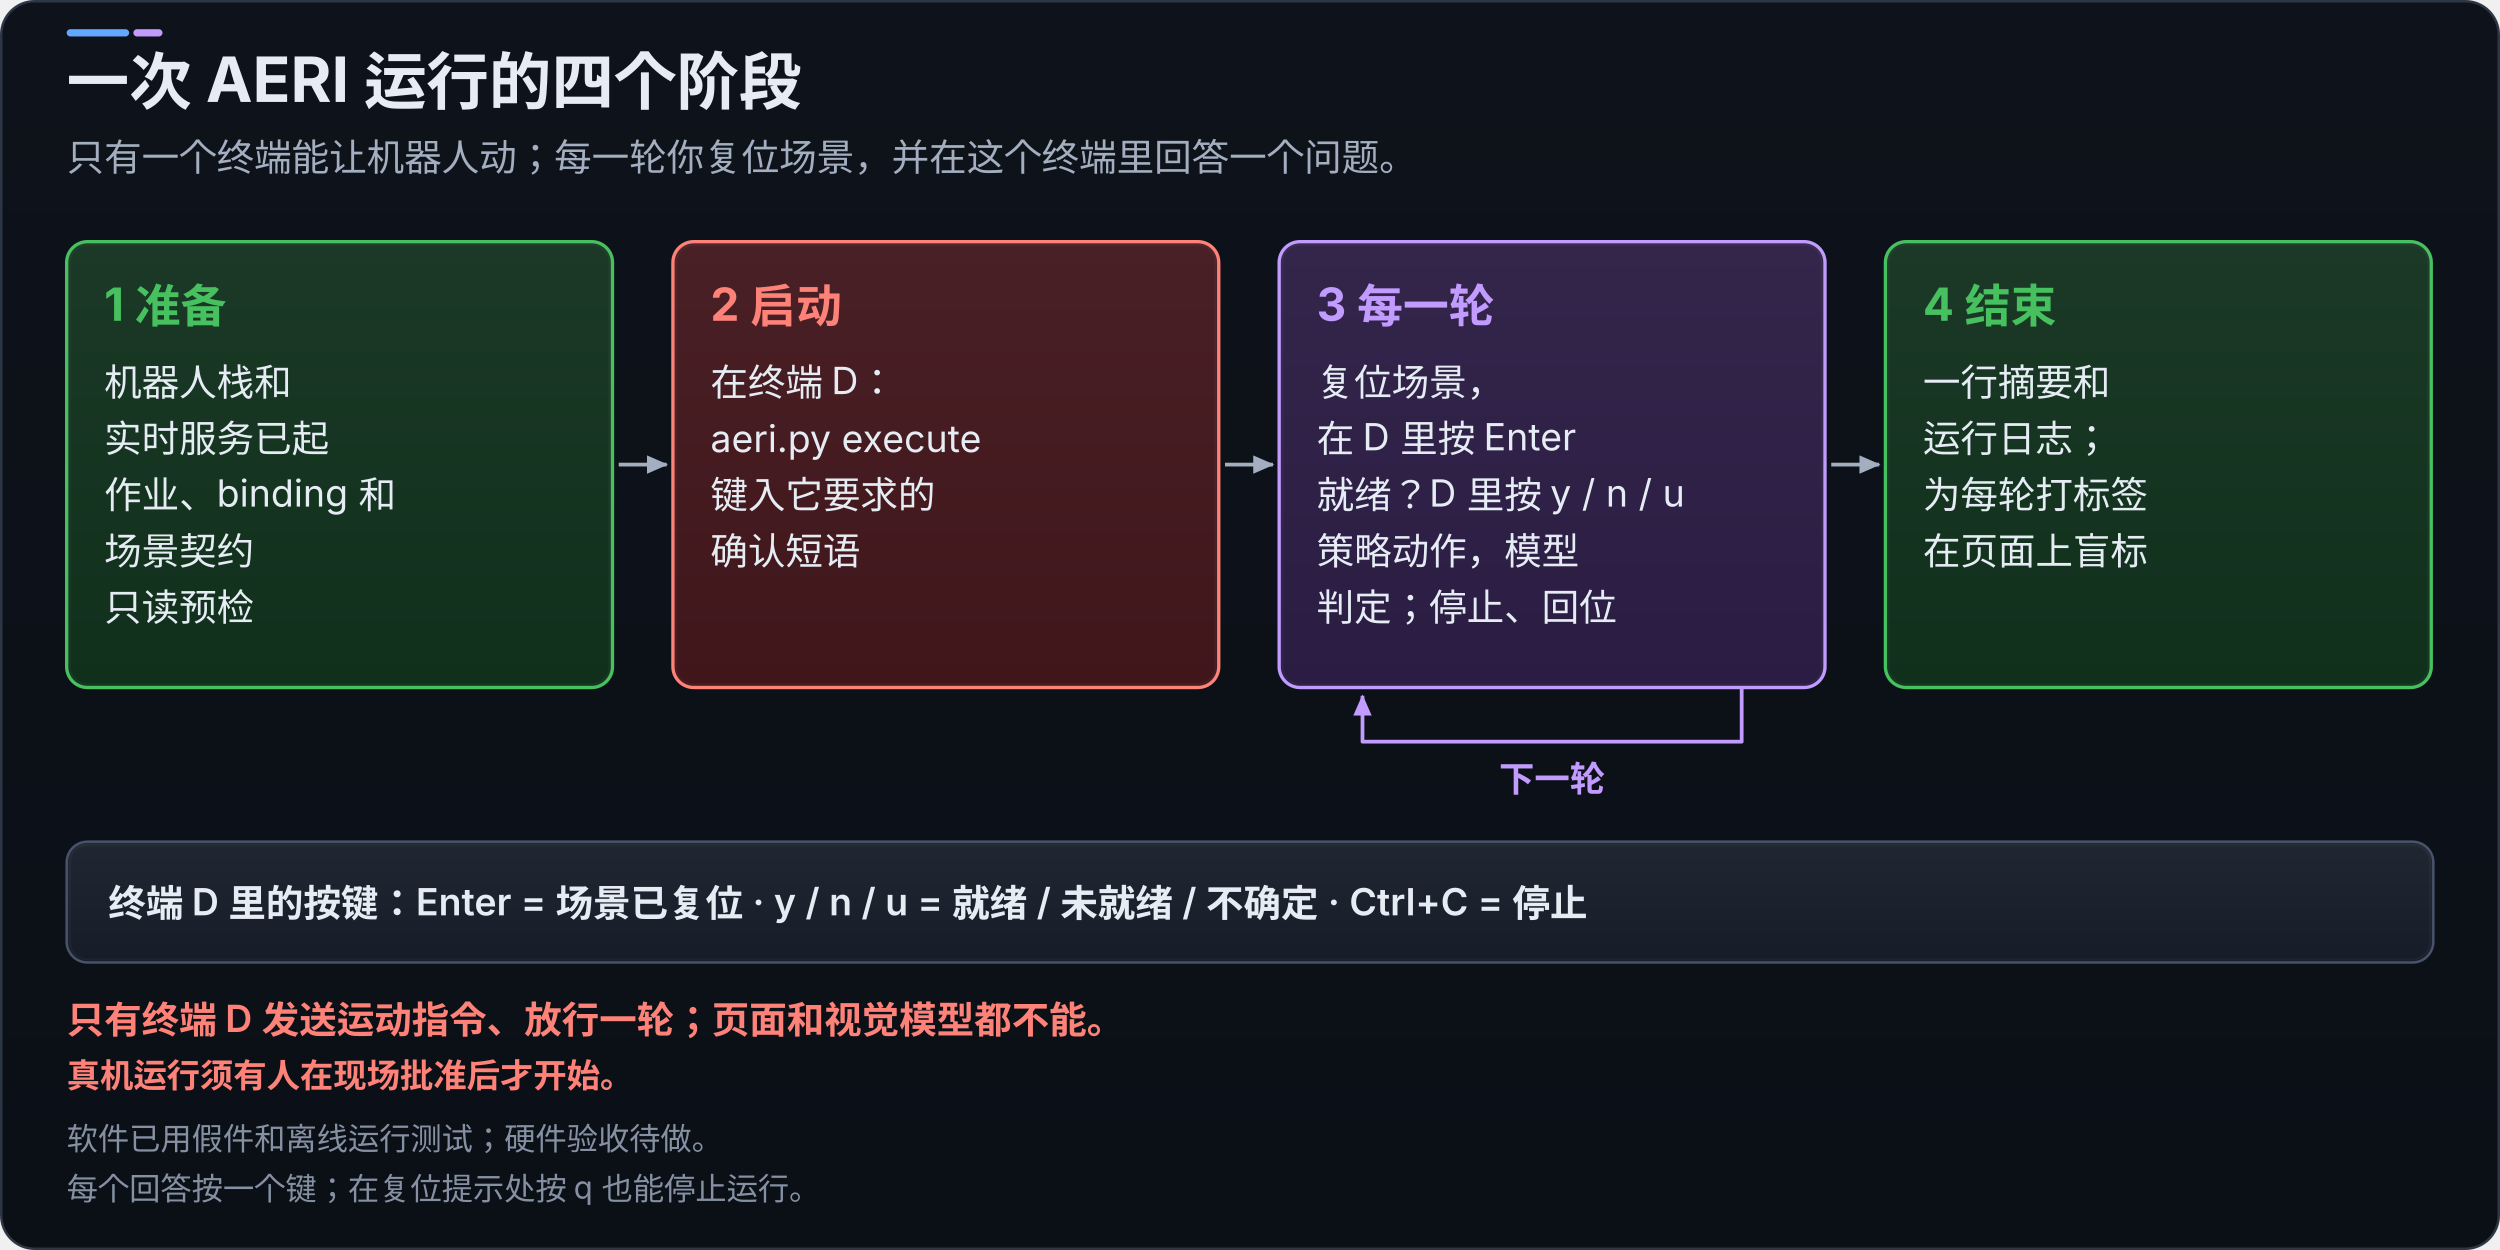
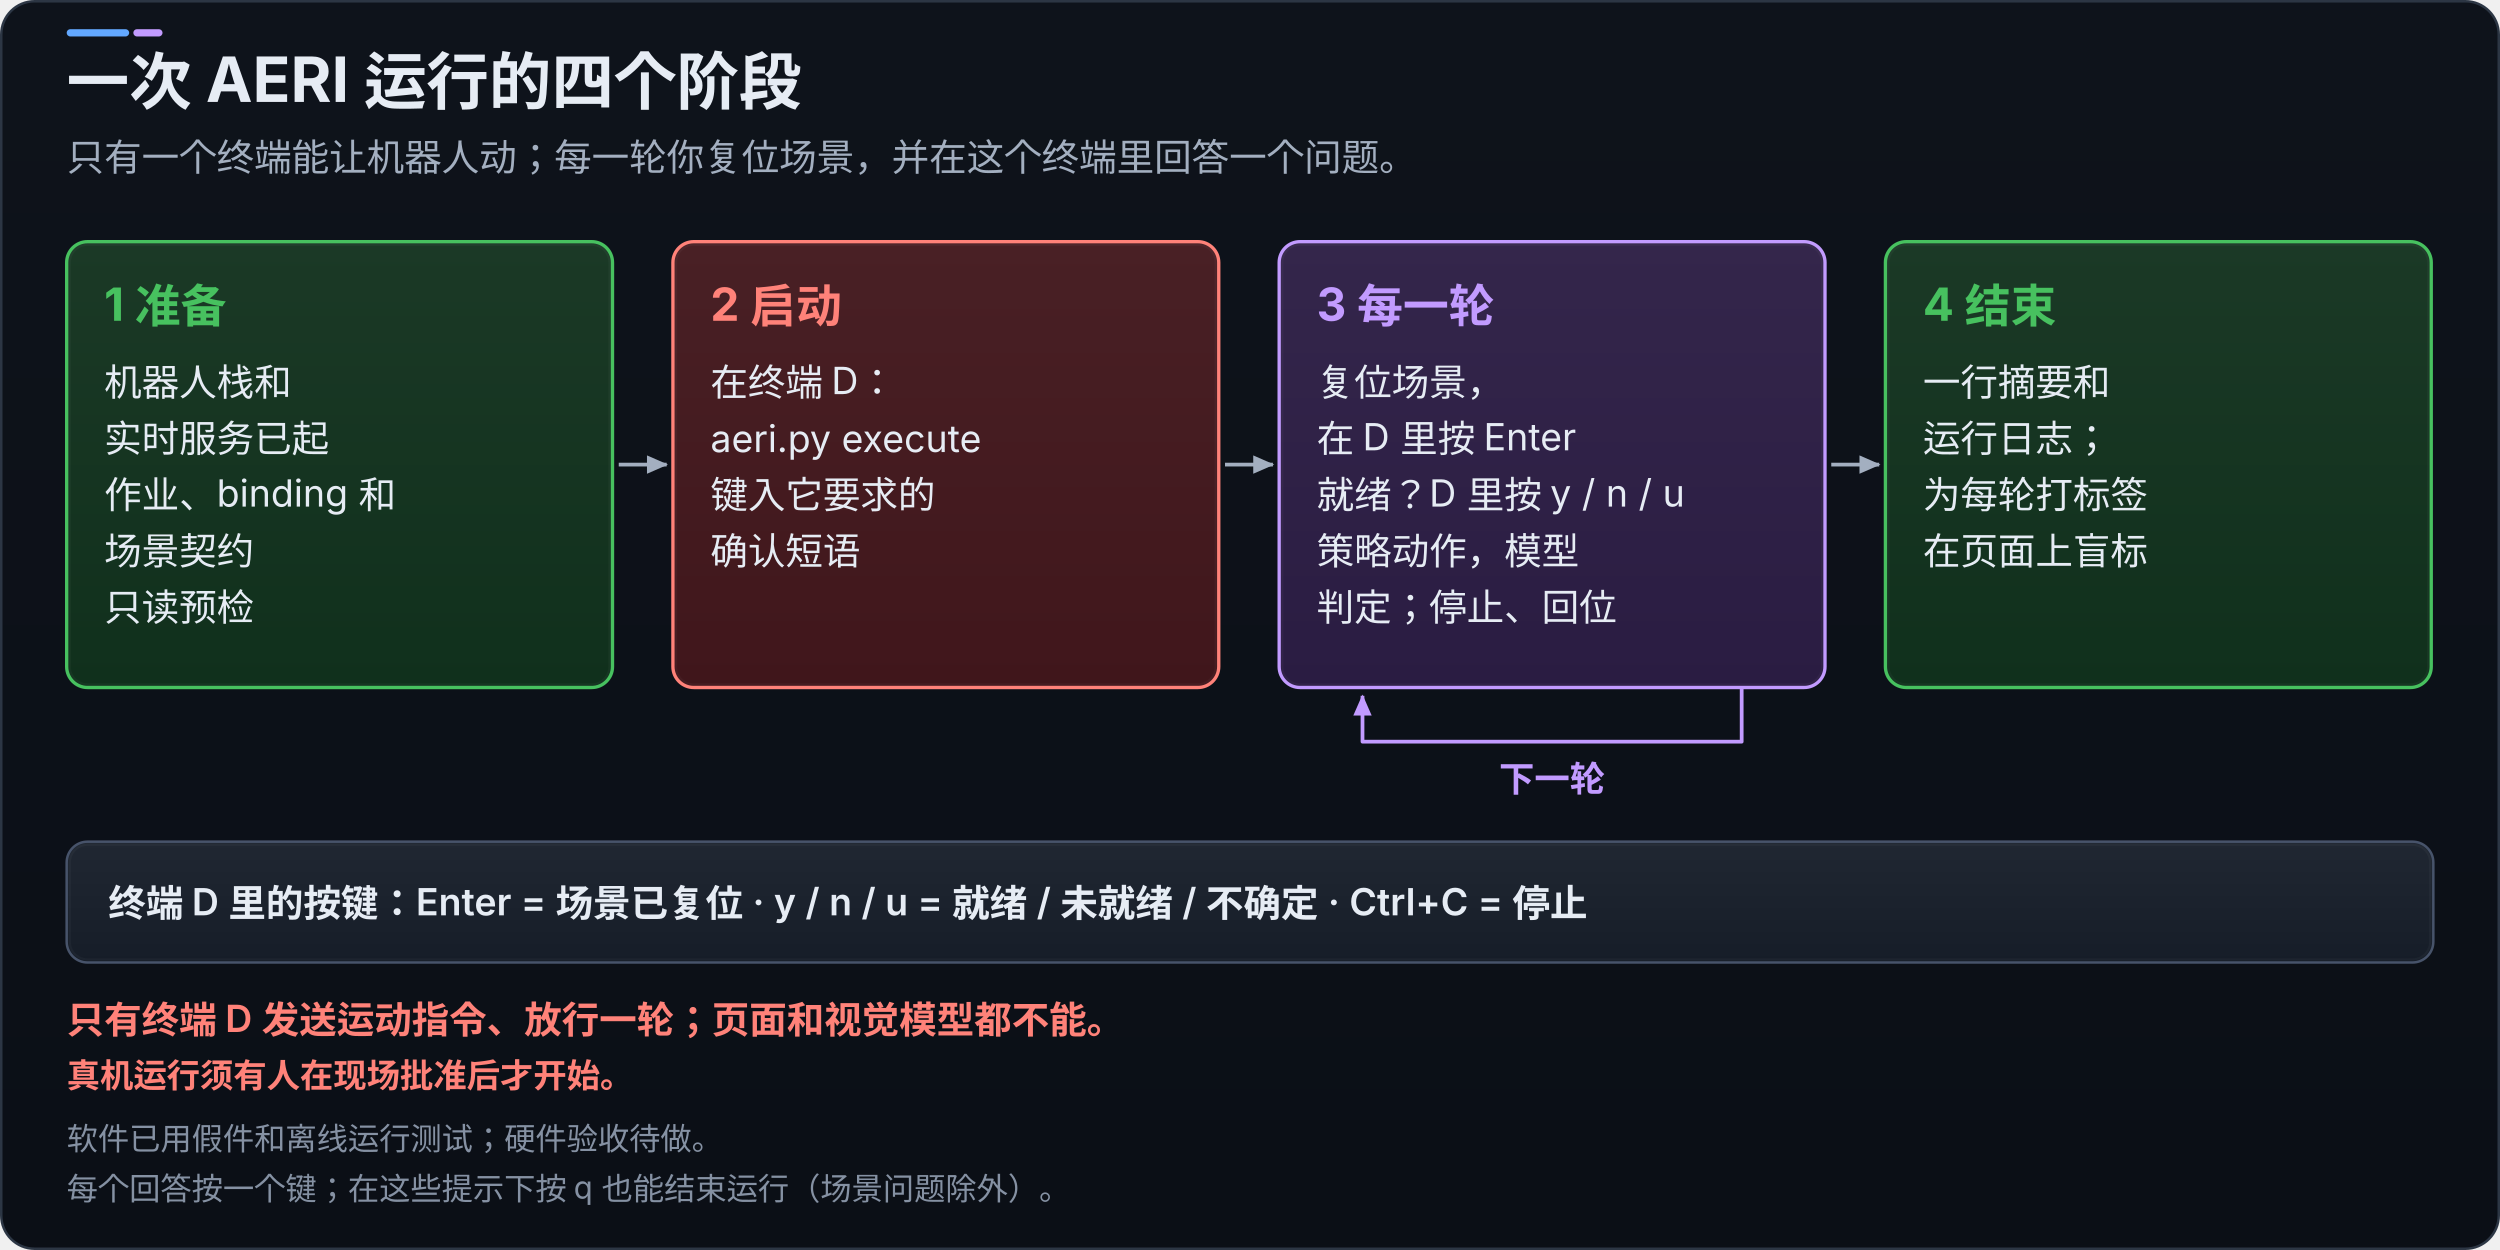
<svg xmlns="http://www.w3.org/2000/svg" viewBox="0 0 1200 600" width="1200" height="600" role="img" aria-labelledby="t d">
  <defs>
    <style>@media (prefers-reduced-motion: reduce) { * { animation: none !important; } }</style>
    <marker id="a_soft" viewBox="0 0 10 10" refX="8.5" refY="5" markerWidth="7" markerHeight="7" orient="auto">
      <path d="M1 1.5 L9 5 L1 8.5 Z" fill="#a3afc0" />
    </marker>
    <marker id="a_system" viewBox="0 0 10 10" refX="8.5" refY="5" markerWidth="7" markerHeight="7" orient="auto">
      <path d="M1 1.5 L9 5 L1 8.5 Z" fill="#c29bff" />
    </marker>
    <linearGradient id="g_box" x1="0" y1="0" x2="0" y2="1">
      <stop offset="0" stop-color="#202732" />
      <stop offset="1" stop-color="#161d28" />
    </linearGradient>
    <linearGradient id="g_danger" x1="0" y1="0" x2="0" y2="1">
      <stop offset="0" stop-color="#492025" />
      <stop offset="1" stop-color="#40161b" />
    </linearGradient>
    <linearGradient id="g_person" x1="0" y1="0" x2="0" y2="1">
      <stop offset="0" stop-color="#1b3926" />
      <stop offset="1" stop-color="#10301c" />
    </linearGradient>
    <linearGradient id="g_system" x1="0" y1="0" x2="0" y2="1">
      <stop offset="0" stop-color="#34264b" />
      <stop offset="1" stop-color="#2a1c42" />
    </linearGradient>
    <linearGradient id="g_panel" x1="0" y1="0" x2="0" y2="1">
      <stop offset="0" stop-color="#0e131b" />
      <stop offset="1" stop-color="#0b0f16" />
    </linearGradient>
  </defs>
  <rect x="0.6" y="0.6" width="1198.8" height="598.8" rx="16" fill="url(#g_panel)" stroke="#2c3644" stroke-width="1.2" />
  <rect x="32" y="14" width="30" height="3.5" rx="1.75" fill="#62a8ff" />
  <rect x="64" y="14" width="14" height="3.5" rx="1.75" fill="#c29bff" />
  <text x="32" y="50" font-family="'Noto Sans SC', 'Source Han Sans SC', 'PingFang SC', 'Microsoft YaHei', Inter, -apple-system, 'Segoe UI', Roboto, 'Noto Sans', Helvetica, Arial, sans-serif" font-size="30" font-weight="700" text-anchor="start" fill="#e6ecf4">一次 AERI 运行的四个阶段</text>
  <text x="32" y="82" font-family="'Noto Sans SC', 'Source Han Sans SC', 'PingFang SC', 'Microsoft YaHei', Inter, -apple-system, 'Segoe UI', Roboto, 'Noto Sans', Helvetica, Arial, sans-serif" font-size="18" font-weight="400" text-anchor="start" fill="#a3afc0">只有一个终端能让机器人动；每一轮你复位场景，并在这个终端里回答一个问题。</text>
  <rect x="32" y="116" width="262" height="214" rx="10" fill="url(#g_person)" stroke="#47c15f" stroke-width="1.6" />
  <rect x="33.5" y="117.5" width="259" height="211" rx="8.5" fill="none" stroke="#ffffff" stroke-opacity="0.035" stroke-width="1" />
  <text x="50" y="154" font-family="'Noto Sans SC', 'Source Han Sans SC', 'PingFang SC', 'Microsoft YaHei', Inter, -apple-system, 'Segoe UI', Roboto, 'Noto Sans', Helvetica, Arial, sans-serif" font-size="22" font-weight="700" text-anchor="start" fill="#47c15f">1  准备</text>
  <text x="50" y="190" font-family="'Noto Sans SC', 'Source Han Sans SC', 'PingFang SC', 'Microsoft YaHei', Inter, -apple-system, 'Segoe UI', Roboto, 'Noto Sans', Helvetica, Arial, sans-serif" font-size="18" font-weight="400" text-anchor="start" fill="#e6ecf4">机器人栈和</text>
  <text x="50" y="217" font-family="'Noto Sans SC', 'Source Han Sans SC', 'PingFang SC', 'Microsoft YaHei', Inter, -apple-system, 'Segoe UI', Roboto, 'Noto Sans', Helvetica, Arial, sans-serif" font-size="18" font-weight="400" text-anchor="start" fill="#e6ecf4">实时服务已起</text>
  <text x="50" y="244" font-family="'Noto Sans SC', 'Source Han Sans SC', 'PingFang SC', 'Microsoft YaHei', Inter, -apple-system, 'Segoe UI', Roboto, 'Noto Sans', Helvetica, Arial, sans-serif" font-size="18" font-weight="400" text-anchor="start" fill="#e6ecf4">作业、binding 和</text>
  <text x="50" y="271" font-family="'Noto Sans SC', 'Source Han Sans SC', 'PingFang SC', 'Microsoft YaHei', Inter, -apple-system, 'Segoe UI', Roboto, 'Noto Sans', Helvetica, Arial, sans-serif" font-size="18" font-weight="400" text-anchor="start" fill="#e6ecf4">场景契约</text>
  <text x="50" y="298" font-family="'Noto Sans SC', 'Source Han Sans SC', 'PingFang SC', 'Microsoft YaHei', Inter, -apple-system, 'Segoe UI', Roboto, 'Noto Sans', Helvetica, Arial, sans-serif" font-size="18" font-weight="400" text-anchor="start" fill="#e6ecf4">只读预检</text>
  <path d="M297 223.0 L320 223.0" fill="none" stroke="#a3afc0" stroke-width="1.8" stroke-linejoin="round" marker-end="url(#a_soft)" />
  <rect x="323" y="116" width="262" height="214" rx="10" fill="url(#g_danger)" stroke="#ff8279" stroke-width="1.6" />
  <rect x="324.5" y="117.5" width="259" height="211" rx="8.5" fill="none" stroke="#ffffff" stroke-opacity="0.035" stroke-width="1" />
  <text x="341" y="154" font-family="'Noto Sans SC', 'Source Han Sans SC', 'PingFang SC', 'Microsoft YaHei', Inter, -apple-system, 'Segoe UI', Roboto, 'Noto Sans', Helvetica, Arial, sans-serif" font-size="22" font-weight="700" text-anchor="start" fill="#ff8279">2  启动</text>
  <text x="341" y="190" font-family="'Noto Sans SC', 'Source Han Sans SC', 'PingFang SC', 'Microsoft YaHei', Inter, -apple-system, 'Segoe UI', Roboto, 'Noto Sans', Helvetica, Arial, sans-serif" font-size="18" font-weight="400" text-anchor="start" fill="#e6ecf4">在终端 D：</text>
  <text x="341" y="217" font-family="'Noto Sans SC', 'Source Han Sans SC', 'PingFang SC', 'Microsoft YaHei', Inter, -apple-system, 'Segoe UI', Roboto, 'Noto Sans', Helvetica, Arial, sans-serif" font-size="18" font-weight="400" text-anchor="start" fill="#e6ecf4">aeri.py execute</text>
  <text x="341" y="244" font-family="'Noto Sans SC', 'Source Han Sans SC', 'PingFang SC', 'Microsoft YaHei', Inter, -apple-system, 'Segoe UI', Roboto, 'Noto Sans', Helvetica, Arial, sans-serif" font-size="18" font-weight="400" text-anchor="start" fill="#e6ecf4">键入它要求的</text>
  <text x="341" y="271" font-family="'Noto Sans SC', 'Source Han Sans SC', 'PingFang SC', 'Microsoft YaHei', Inter, -apple-system, 'Segoe UI', Roboto, 'Noto Sans', Helvetica, Arial, sans-serif" font-size="18" font-weight="400" text-anchor="start" fill="#e6ecf4">确认短语</text>
  <path d="M588 223.0 L611 223.0" fill="none" stroke="#a3afc0" stroke-width="1.8" stroke-linejoin="round" marker-end="url(#a_soft)" />
  <rect x="614" y="116" width="262" height="214" rx="10" fill="url(#g_system)" stroke="#c29bff" stroke-width="1.6" />
  <rect x="615.5" y="117.5" width="259" height="211" rx="8.5" fill="none" stroke="#ffffff" stroke-opacity="0.035" stroke-width="1" />
  <text x="632" y="154" font-family="'Noto Sans SC', 'Source Han Sans SC', 'PingFang SC', 'Microsoft YaHei', Inter, -apple-system, 'Segoe UI', Roboto, 'Noto Sans', Helvetica, Arial, sans-serif" font-size="22" font-weight="700" text-anchor="start" fill="#c29bff">3  每一轮</text>
  <text x="632" y="190" font-family="'Noto Sans SC', 'Source Han Sans SC', 'PingFang SC', 'Microsoft YaHei', Inter, -apple-system, 'Segoe UI', Roboto, 'Noto Sans', Helvetica, Arial, sans-serif" font-size="18" font-weight="400" text-anchor="start" fill="#e6ecf4">复位场景，</text>
  <text x="632" y="217" font-family="'Noto Sans SC', 'Source Han Sans SC', 'PingFang SC', 'Microsoft YaHei', Inter, -apple-system, 'Segoe UI', Roboto, 'Noto Sans', Helvetica, Arial, sans-serif" font-size="18" font-weight="400" text-anchor="start" fill="#e6ecf4">在 D 里按 Enter</text>
  <text x="632" y="244" font-family="'Noto Sans SC', 'Source Han Sans SC', 'PingFang SC', 'Microsoft YaHei', Inter, -apple-system, 'Segoe UI', Roboto, 'Noto Sans', Helvetica, Arial, sans-serif" font-size="18" font-weight="400" text-anchor="start" fill="#e6ecf4">就绪？D 里按 y / n / u</text>
  <text x="632" y="271" font-family="'Noto Sans SC', 'Source Han Sans SC', 'PingFang SC', 'Microsoft YaHei', Inter, -apple-system, 'Segoe UI', Roboto, 'Noto Sans', Helvetica, Arial, sans-serif" font-size="18" font-weight="400" text-anchor="start" fill="#e6ecf4">策略动作，模型</text>
  <text x="632" y="298" font-family="'Noto Sans SC', 'Source Han Sans SC', 'PingFang SC', 'Microsoft YaHei', Inter, -apple-system, 'Segoe UI', Roboto, 'Noto Sans', Helvetica, Arial, sans-serif" font-size="18" font-weight="400" text-anchor="start" fill="#e6ecf4">判定；停止、回位</text>
  <path d="M879 223.0 L902 223.0" fill="none" stroke="#a3afc0" stroke-width="1.8" stroke-linejoin="round" marker-end="url(#a_soft)" />
  <rect x="905" y="116" width="262" height="214" rx="10" fill="url(#g_person)" stroke="#47c15f" stroke-width="1.6" />
  <rect x="906.5" y="117.5" width="259" height="211" rx="8.5" fill="none" stroke="#ffffff" stroke-opacity="0.035" stroke-width="1" />
  <text x="923" y="154" font-family="'Noto Sans SC', 'Source Han Sans SC', 'PingFang SC', 'Microsoft YaHei', Inter, -apple-system, 'Segoe UI', Roboto, 'Noto Sans', Helvetica, Arial, sans-serif" font-size="22" font-weight="700" text-anchor="start" fill="#47c15f">4  结束</text>
  <text x="923" y="190" font-family="'Noto Sans SC', 'Source Han Sans SC', 'PingFang SC', 'Microsoft YaHei', Inter, -apple-system, 'Segoe UI', Roboto, 'Noto Sans', Helvetica, Arial, sans-serif" font-size="18" font-weight="400" text-anchor="start" fill="#e6ecf4">一行摘要和</text>
  <text x="923" y="217" font-family="'Noto Sans SC', 'Source Han Sans SC', 'PingFang SC', 'Microsoft YaHei', Inter, -apple-system, 'Segoe UI', Roboto, 'Noto Sans', Helvetica, Arial, sans-serif" font-size="18" font-weight="400" text-anchor="start" fill="#e6ecf4">运行日志；</text>
  <text x="923" y="244" font-family="'Noto Sans SC', 'Source Han Sans SC', 'PingFang SC', 'Microsoft YaHei', Inter, -apple-system, 'Segoe UI', Roboto, 'Noto Sans', Helvetica, Arial, sans-serif" font-size="18" font-weight="400" text-anchor="start" fill="#e6ecf4">为每轮打标签</text>
  <text x="923" y="271" font-family="'Noto Sans SC', 'Source Han Sans SC', 'PingFang SC', 'Microsoft YaHei', Inter, -apple-system, 'Segoe UI', Roboto, 'Noto Sans', Helvetica, Arial, sans-serif" font-size="18" font-weight="400" text-anchor="start" fill="#e6ecf4">在页面上盲标</text>
  <path d="M836 330 L836 356 L654 356 L654 334" fill="none" stroke="#c29bff" stroke-width="1.8" stroke-linejoin="round" marker-end="url(#a_system)" />
  <text x="745.0" y="380" font-family="'Noto Sans SC', 'Source Han Sans SC', 'PingFang SC', 'Microsoft YaHei', Inter, -apple-system, 'Segoe UI', Roboto, 'Noto Sans', Helvetica, Arial, sans-serif" font-size="17" font-weight="600" text-anchor="middle" fill="#c29bff">下一轮</text>
  <rect x="32" y="404" width="1136" height="58" rx="10" fill="url(#g_box)" stroke="#47536a" stroke-width="1.2" />
  <rect x="33.5" y="405.5" width="1133" height="55" rx="8.5" fill="none" stroke="#ffffff" stroke-opacity="0.035" stroke-width="1" />
  <text x="52" y="440" font-family="'Noto Sans SC', 'Source Han Sans SC', 'PingFang SC', 'Microsoft YaHei', Inter, -apple-system, 'Segoe UI', Roboto, 'Noto Sans', Helvetica, Arial, sans-serif" font-size="18" font-weight="600" text-anchor="start" fill="#e6ecf4">终端 D 里的按键：Enter = 场景已复位  ·  y / n / u = 就绪 / 未就绪 / 不确定  ·  Ctrl+C = 停止</text>
  <text x="32" y="496" font-family="'Noto Sans SC', 'Source Han Sans SC', 'PingFang SC', 'Microsoft YaHei', Inter, -apple-system, 'Segoe UI', Roboto, 'Noto Sans', Helvetica, Arial, sans-serif" font-size="18" font-weight="600" text-anchor="start" fill="#ff8279">只有终端 D 发送运动指令、放行一轮；页面和视觉模型都不能。</text>
  <text x="32" y="522" font-family="'Noto Sans SC', 'Source Han Sans SC', 'PingFang SC', 'Microsoft YaHei', Inter, -apple-system, 'Segoe UI', Roboto, 'Noto Sans', Helvetica, Arial, sans-serif" font-size="16" font-weight="600" text-anchor="start" fill="#ff8279">真机运行须有人在现场批准后才开始。</text>
  <text x="32" y="552" font-family="'Noto Sans SC', 'Source Han Sans SC', 'PingFang SC', 'Microsoft YaHei', Inter, -apple-system, 'Segoe UI', Roboto, 'Noto Sans', Helvetica, Arial, sans-serif" font-size="15" font-weight="400" text-anchor="start" fill="#8591a3">软件已用假件和离线运行测试；硬件验收待做。</text>
-   <text x="32" y="576" font-family="'Noto Sans SC', 'Source Han Sans SC', 'PingFang SC', 'Microsoft YaHei', Inter, -apple-system, 'Segoe UI', Roboto, 'Noto Sans', Helvetica, Arial, sans-serif" font-size="15" font-weight="400" text-anchor="start" fill="#8591a3">每个回答按一个键；在复位提示处按 q 也能停止运行。</text>
+   <text x="32" y="576" font-family="'Noto Sans SC', 'Source Han Sans SC', 'PingFang SC', 'Microsoft YaHei', Inter, -apple-system, 'Segoe UI', Roboto, 'Noto Sans', Helvetica, Arial, sans-serif" font-size="15" font-weight="400" text-anchor="start" fill="#8591a3">每个回答按一个键；在这些提示下按 q 也能结束运行（场景问题除外）。</text>
</svg>
